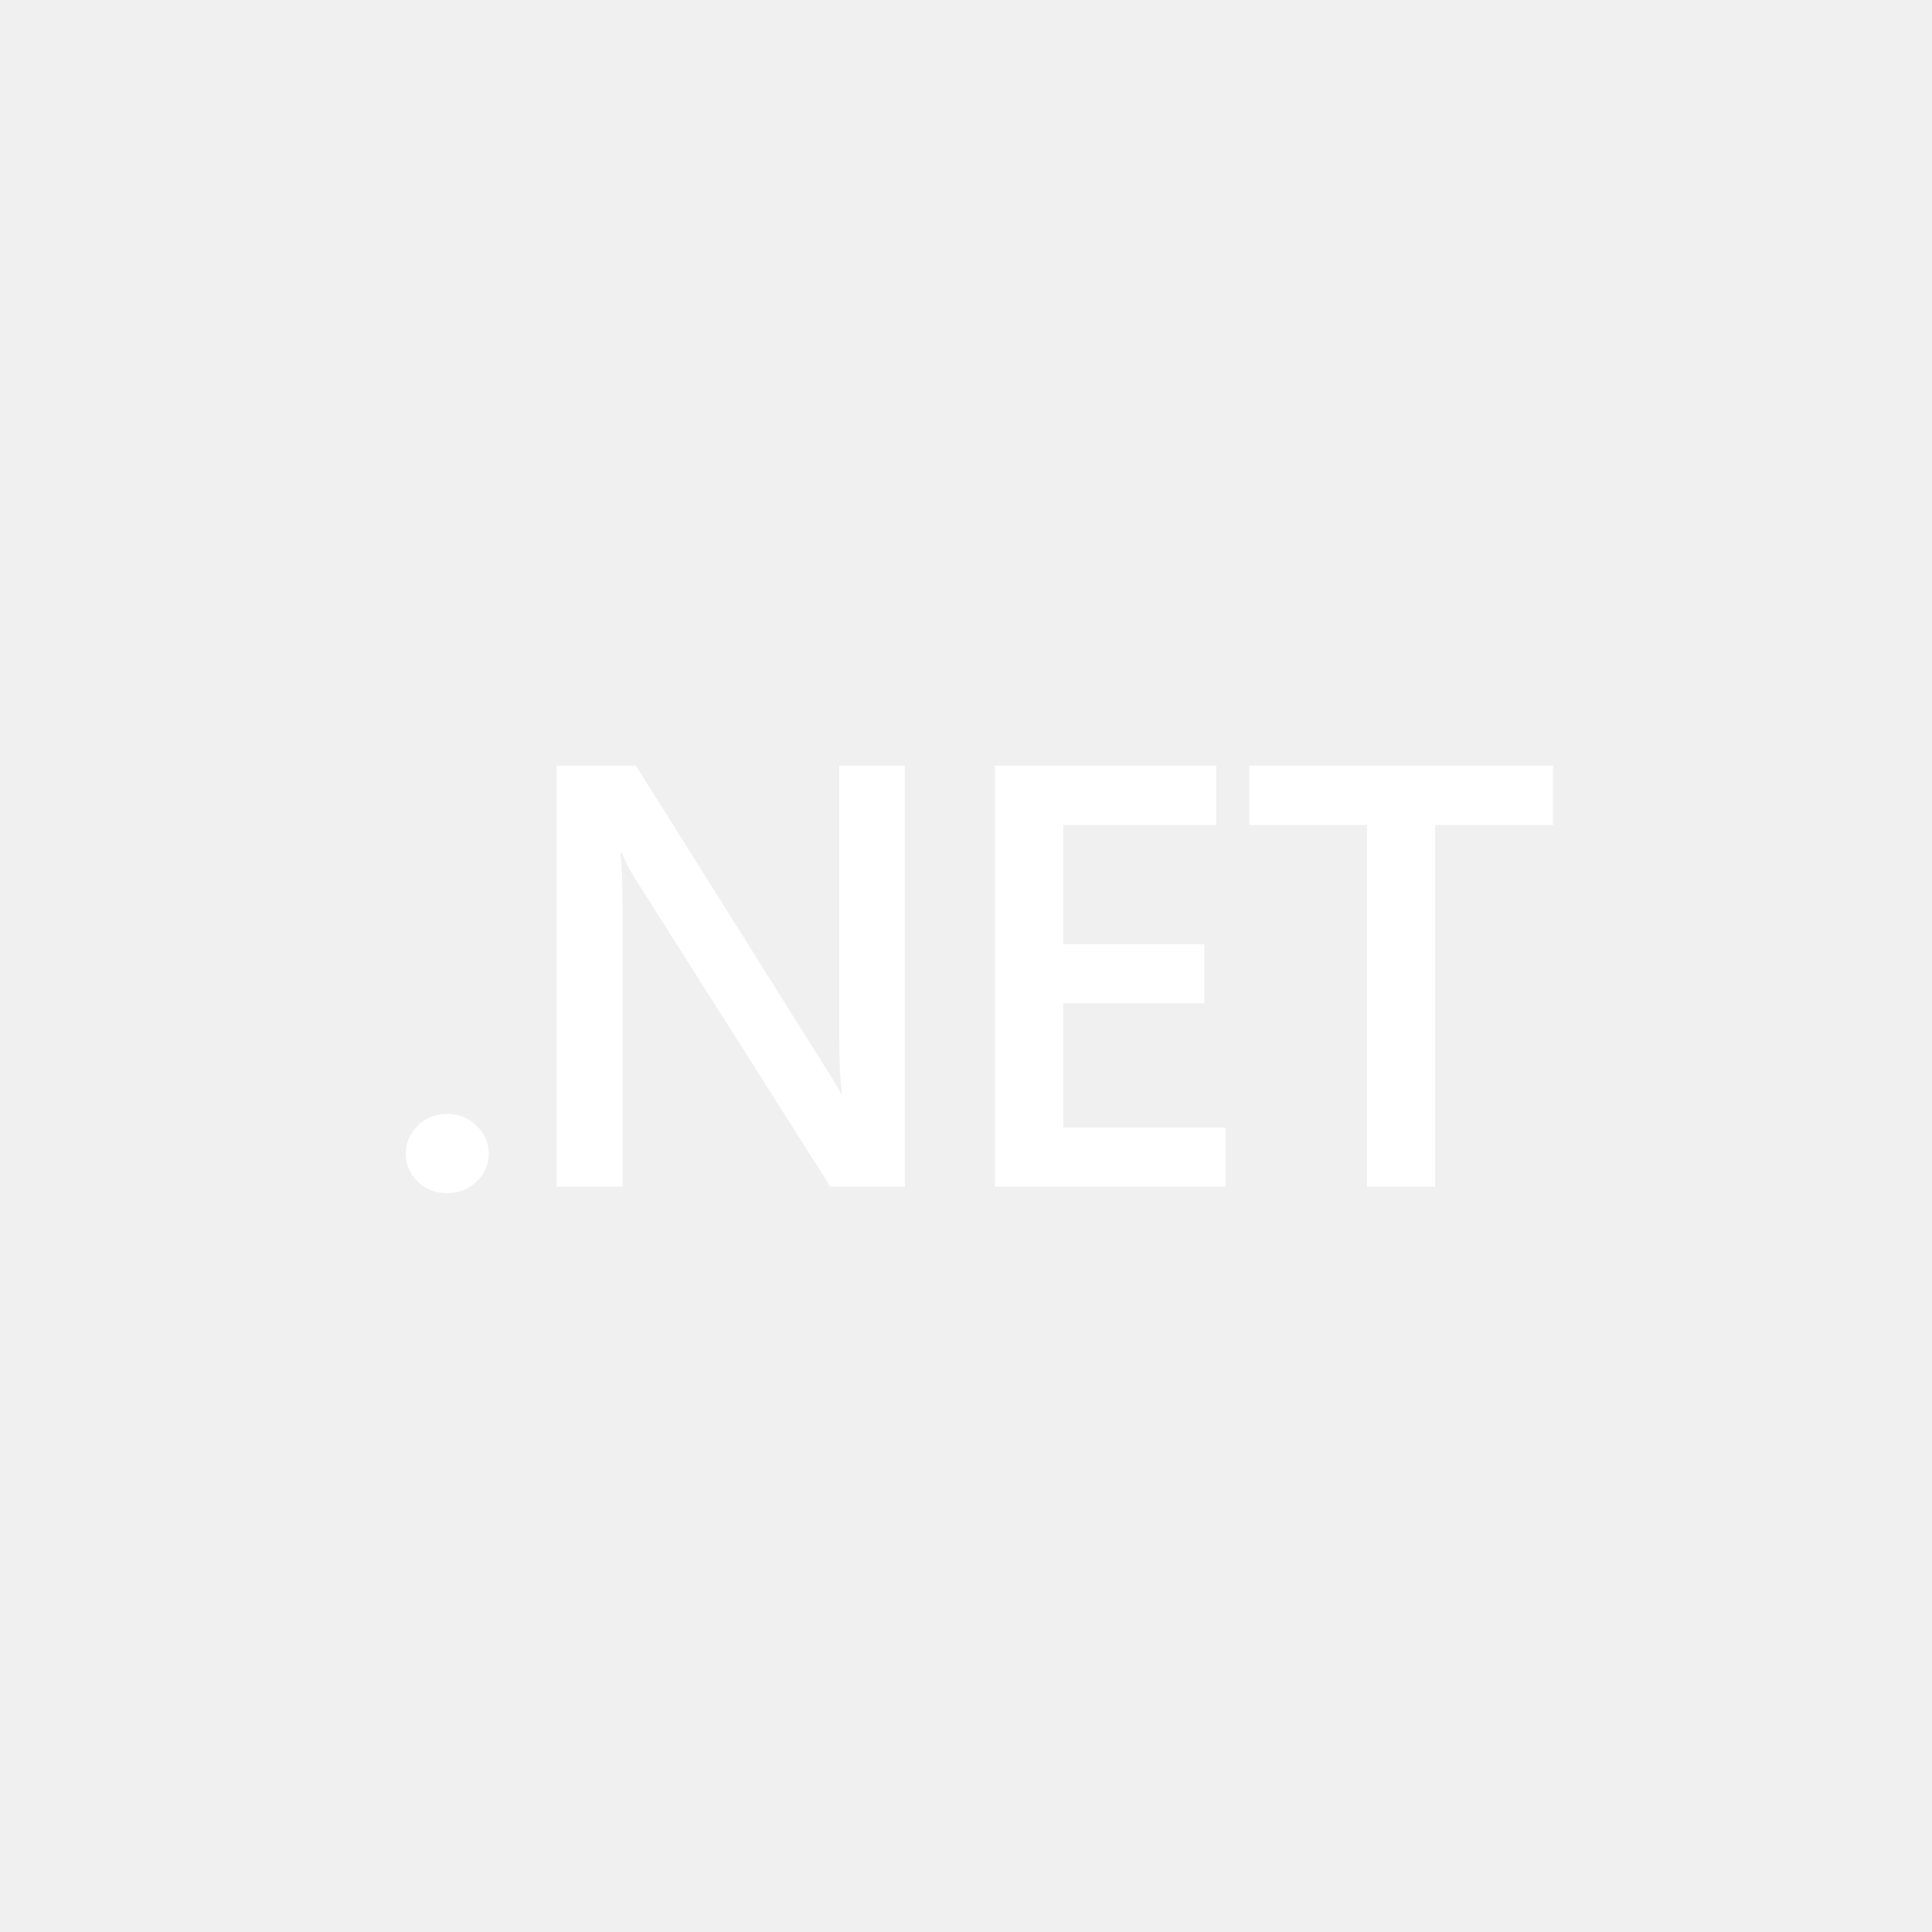
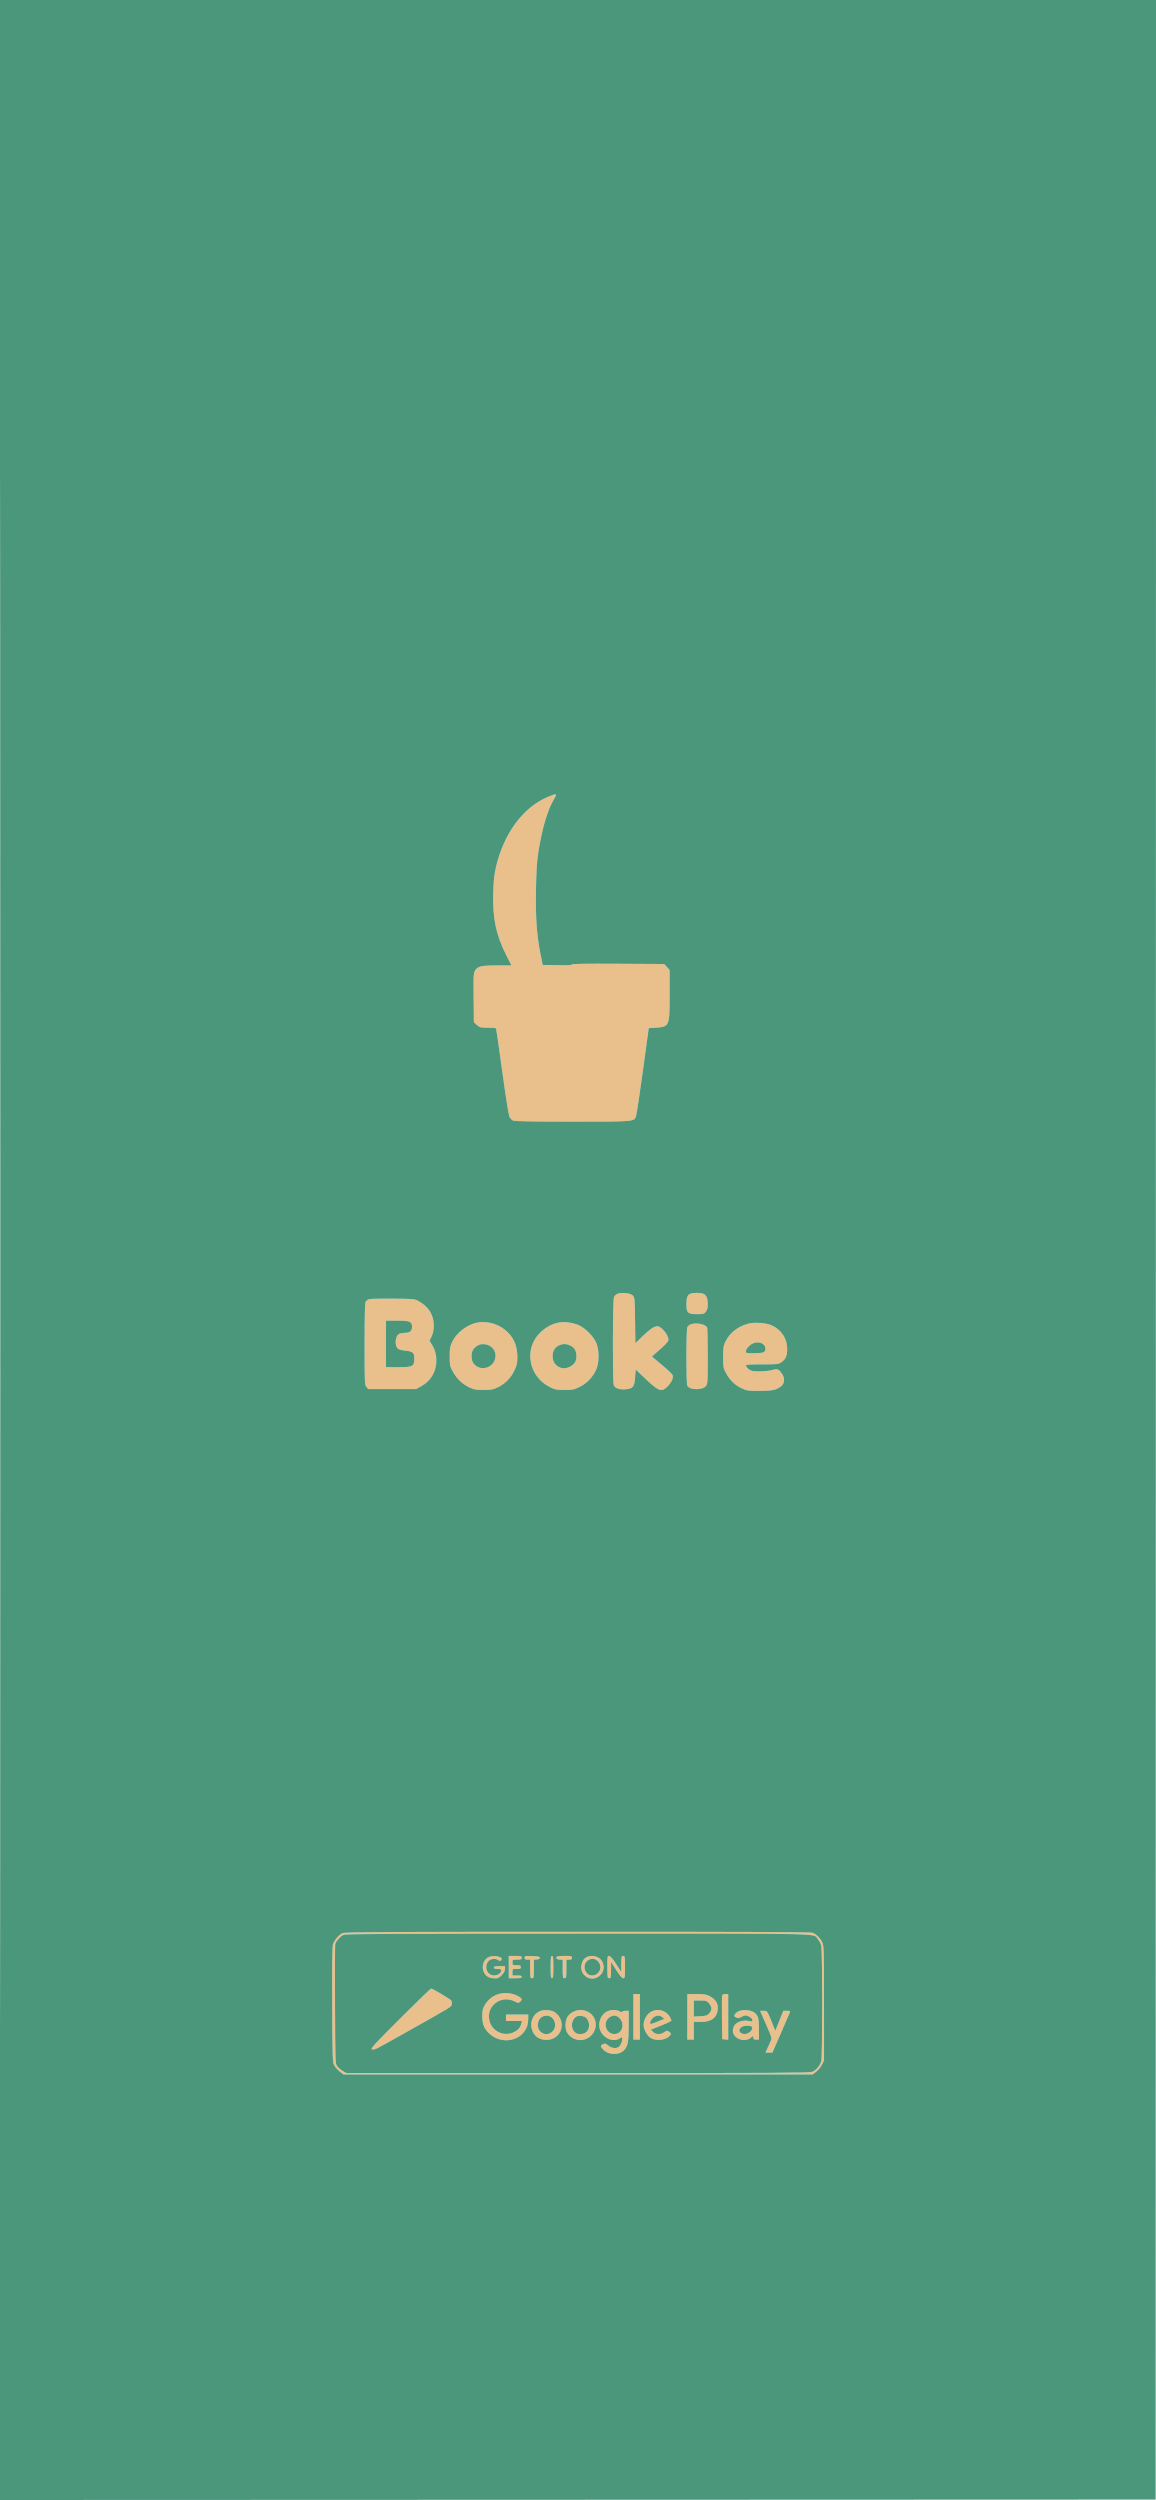
- <svg xmlns="http://www.w3.org/2000/svg" width="456" height="456" viewBox="0 0 456 456" version="1.1" xml:space="preserve" style="fill-rule:evenodd;clip-rule:evenodd;stroke-linejoin:round;stroke-miterlimit:2;">
-   <path d="m 105.5,281.609 c -2.703,0 -5.001,-0.9 -6.893,-2.702 -1.892,-1.848 -2.838,-4.042 -2.838,-6.582 0,-2.587 0.946,-4.804 2.838,-6.652 1.892,-1.848 4.19,-2.772 6.893,-2.772 2.748,0 5.068,0.924 6.96,2.772 1.937,1.848 2.906,4.064 2.906,6.652 0,2.54 -0.968,4.734 -2.906,6.582 -1.892,1.802 -4.212,2.702 -6.96,2.702 z" style="fill:#ffffff;fill-rule:nonzero;stroke-width:0.838" />
-   <path d="M 213.561,280.084 H 195.99 L 149.7,207.054 c -1.171,-1.848 -2.14,-3.765 -2.906,-5.751 h -0.406 c 0.361,2.125 0.541,6.675 0.541,13.65 v 65.132 h -15.543 v -99.36 h 18.719 l 44.737,71.298 c 1.892,2.957 3.109,4.989 3.649,6.098 h 0.27 c -0.45,-2.632 -0.676,-7.09 -0.676,-13.373 v -64.023 h 15.476 z" style="fill:#ffffff;fill-rule:nonzero;stroke-width:0.838" />
-   <path d="m 289.251,280.084 h -54.401 v -99.36 h 52.238 v 13.997 h -36.154 v 28.131 h 33.316 v 13.927 h -33.316 v 29.378 h 38.316 z" style="fill:#ffffff;fill-rule:nonzero;stroke-width:0.838" />
-   <path d="M 366.565,194.721 H 338.722 v 85.363 h -16.084 v -85.363 h -27.775 v -13.997 h 71.701 z" style="fill:#ffffff;fill-rule:nonzero;stroke-width:0.838" />
+ <svg xmlns="http://www.w3.org/2000/svg" width="1242" height="2688" viewBox="0 0 1242 2688" version="1.1">
+   <path d="M 588.874 856.881 C 562.301 868.220, 541.860 895.862, 533.325 932 C 531.370 940.279, 530.735 946.202, 530.324 960 C 529.522 986.967, 533.174 1004.710, 543.958 1026.250 L 549.841 1038 535.170 1038.006 C 517.733 1038.012, 513.648 1038.906, 510.926 1043.311 C 509.076 1046.305, 508.972 1048.111, 509.228 1072.834 L 509.500 1099.167 512.766 1102.084 C 515.826 1104.816, 516.562 1105, 524.457 1105 C 529.091 1105, 533.089 1105.338, 533.342 1105.750 C 533.595 1106.162, 536.595 1126.975, 540.007 1152 C 543.420 1177.025, 546.861 1198.900, 547.654 1200.611 C 548.447 1202.323, 550.221 1204.235, 551.595 1204.861 C 553.377 1205.673, 571.735 1206, 615.597 1206 C 682.719 1206, 681.512 1206.101, 683.841 1200.297 C 684.458 1198.759, 687.788 1176.800, 691.240 1151.500 L 697.518 1105.500 705.009 1104.992 C 719.838 1103.985, 720 1103.601, 720 1069.565 L 720 1043.032 717.083 1039.766 L 714.165 1036.500 664.583 1036.223 C 630.366 1036.031, 615 1036.272, 615 1036.998 C 615 1037.702, 609.783 1037.960, 599.250 1037.775 L 583.500 1037.500 581.287 1026.500 C 577.121 1005.792, 575.718 986.158, 576.283 956.500 C 576.667 936.305, 577.316 926.151, 578.858 916.211 C 582.712 891.363, 588.766 870.753, 595.491 859.585 C 599.501 852.926, 598.808 852.643, 588.874 856.881 M 663.894 1391.061 C 662.461 1391.616, 660.774 1393.201, 660.144 1394.582 C 658.733 1397.681, 658.520 1485.608, 659.916 1489.279 C 661.199 1492.653, 665.923 1494.337, 672.564 1493.786 C 680.633 1493.117, 682.106 1491.269, 682.880 1480.842 L 683.500 1472.500 692.500 1481.069 C 707.766 1495.603, 710.719 1496.942, 716.436 1491.922 C 721.532 1487.448, 724.517 1481.431, 723.141 1478.410 C 722.564 1477.145, 717.347 1472.200, 711.546 1467.421 C 705.746 1462.643, 701 1458.617, 701 1458.475 C 701 1458.333, 704.830 1454.965, 709.510 1450.991 C 714.191 1447.017, 718.288 1442.701, 718.615 1441.399 C 719.768 1436.805, 711.488 1426, 706.815 1426 C 703.350 1426, 698.609 1429.185, 690.829 1436.742 L 683.158 1444.193 682.829 1419.623 C 682.510 1395.822, 682.431 1394.983, 680.289 1392.843 C 677.766 1390.322, 668.422 1389.306, 663.894 1391.061 M 742.315 1391.007 C 739.065 1392.317, 738 1395.137, 738 1402.434 C 738 1411.601, 739.514 1413, 749.427 1413 C 756.260 1413, 757.021 1412.789, 758.927 1410.365 C 760.434 1408.450, 761 1406.278, 761 1402.412 C 761 1395.992, 759.600 1392.594, 756.343 1391.110 C 753.482 1389.807, 745.442 1389.747, 742.315 1391.007 M 396.315 1396.973 C 395.114 1397.476, 393.651 1398.783, 393.065 1399.878 C 392.358 1401.199, 392 1416.488, 392 1445.323 C 392 1486.624, 392.095 1488.895, 393.912 1491.139 L 395.824 1493.500 421.662 1493.500 L 447.500 1493.500 452.819 1490.554 C 461.744 1485.609, 467.328 1477.649, 468.790 1467.783 C 469.909 1460.236, 468.460 1452.353, 464.887 1446.555 L 461.841 1441.611 464.126 1436.731 C 465.799 1433.160, 466.412 1430.042, 466.412 1425.106 C 466.412 1413.711, 460.632 1404.586, 449.722 1398.756 C 445.724 1396.620, 444.251 1396.488, 422 1396.280 C 409.075 1396.159, 397.517 1396.471, 396.315 1396.973 M 415 1445 L 415 1470 427.889 1470 C 443.726 1470, 445.304 1469.207, 445.424 1461.187 C 445.522 1454.569, 443.972 1453.046, 436.408 1452.327 C 433.159 1452.018, 429.542 1451.169, 428.372 1450.440 C 423.755 1447.563, 424.673 1435.835, 429.663 1433.938 C 431.020 1433.422, 433.869 1433, 435.994 1433 C 440.764 1433, 443 1430.920, 443 1426.485 C 443 1420.986, 440.535 1420, 426.777 1420 L 415 1420 415 1445 M 513.045 1422.073 C 501.989 1424.289, 490.801 1432.973, 486.086 1443 C 483.844 1447.769, 483.500 1449.829, 483.500 1458.500 C 483.500 1467.971, 483.679 1468.831, 486.890 1474.752 C 491.009 1482.347, 497.241 1488.284, 504.825 1491.840 C 509.748 1494.148, 511.758 1494.495, 520 1494.464 C 528.379 1494.432, 530.201 1494.089, 535.438 1491.553 C 543.244 1487.772, 549.436 1481.429, 553.226 1473.332 C 555.883 1467.654, 556.296 1465.658, 556.267 1458.631 C 556.213 1445.203, 551.093 1435.288, 540.421 1427.946 C 532.589 1422.557, 521.982 1420.282, 513.045 1422.073 M 600.650 1422.049 C 593.200 1423.299, 585.436 1427.761, 579.435 1434.244 C 563.018 1451.976, 569.035 1480.561, 591.500 1491.555 C 596.856 1494.177, 598.522 1494.492, 607.021 1494.496 C 615.768 1494.500, 617.085 1494.233, 623.218 1491.213 C 630.978 1487.393, 637.046 1481.129, 640.861 1473 C 644.193 1465.900, 644.517 1453.454, 641.590 1445 C 638.960 1437.406, 628.759 1427.148, 621 1424.295 C 614.166 1421.782, 606.974 1420.989, 600.650 1422.049 M 804 1423.309 C 792.947 1426.510, 784.549 1433.217, 779.969 1442.500 C 777.780 1446.937, 777.503 1448.794, 777.501 1459 C 777.500 1469.676, 777.701 1470.882, 780.313 1475.840 C 784.461 1483.716, 790.121 1489.321, 797.253 1492.615 C 803.125 1495.327, 804.280 1495.500, 816.500 1495.500 C 830.568 1495.500, 835.046 1494.515, 840.025 1490.325 C 843.786 1487.161, 844.074 1481.872, 840.750 1476.992 C 837.279 1471.894, 835.813 1471.339, 830.292 1473.031 C 827.647 1473.842, 821.611 1474.500, 816.821 1474.500 C 809.556 1474.500, 807.682 1474.157, 805.321 1472.394 C 803.769 1471.236, 802.355 1469.548, 802.177 1468.644 C 801.887 1467.169, 803.647 1467, 819.279 1467 C 835.777 1467, 836.885 1466.878, 840.102 1464.713 C 844.826 1461.533, 846.468 1457.699, 846.402 1450 C 846.308 1439.011, 839.927 1429.499, 829.582 1424.930 C 823.480 1422.235, 810.542 1421.415, 804 1423.309 M 742.315 1424.007 C 741.114 1424.491, 739.651 1425.783, 739.065 1426.878 C 737.649 1429.525, 737.604 1487.392, 739.017 1490.032 C 741.525 1494.719, 755.385 1494.869, 759.019 1490.249 C 760.891 1487.869, 761 1486.123, 761 1458.447 C 761 1442.341, 760.720 1428.435, 760.379 1427.545 C 758.909 1423.714, 748.233 1421.623, 742.315 1424.007 M 809.209 1444.619 C 805.322 1446.592, 802 1450.517, 802 1453.135 C 802 1454.810, 802.873 1455, 810.566 1455 C 820.585 1455, 823 1454.052, 823 1450.120 C 823 1444.477, 815.432 1441.459, 809.209 1444.619 M 513.367 1446.860 C 508.749 1449.761, 506.995 1452.840, 507.035 1457.973 C 507.078 1463.377, 508.609 1466.444, 512.567 1469.054 C 519.410 1473.565, 529.220 1470.108, 531.969 1462.217 C 534.832 1453.999, 529.727 1446.239, 520.864 1445.335 C 517.673 1445.010, 515.658 1445.420, 513.367 1446.860 M 601.500 1446.403 C 596.967 1448.403, 594.820 1451.421, 594.235 1456.609 C 592.948 1468.023, 604.587 1475.123, 614.088 1468.720 C 618.683 1465.623, 620.164 1462.455, 619.688 1456.740 C 619.242 1451.382, 617.121 1448.410, 612.282 1446.362 C 608.302 1444.677, 605.383 1444.688, 601.500 1446.403 M 368.481 2078.394 C 364.404 2080.170, 359.334 2086.133, 357.990 2090.733 C 357.226 2093.346, 356.983 2113.348, 357.195 2156 C 357.490 2215.410, 357.568 2217.615, 359.500 2220.894 C 360.600 2222.761, 363.229 2225.686, 365.343 2227.394 L 369.186 2230.500 621.500 2230.500 L 873.814 2230.500 877.657 2227.442 C 879.771 2225.760, 882.512 2222.402, 883.750 2219.980 L 886 2215.576 885.978 2154.038 C 885.957 2096.273, 885.843 2092.255, 884.104 2088.500 C 881.949 2083.844, 877.687 2079.576, 873.685 2078.064 C 871.722 2077.322, 795.257 2077.012, 621.185 2077.039 C 417.090 2077.071, 370.949 2077.318, 368.481 2078.394 M 369.450 2080.407 C 365.959 2081.927, 361.252 2087.125, 360.466 2090.327 C 360.173 2091.522, 360.061 2120.930, 360.216 2155.677 C 360.496 2218.012, 360.528 2218.892, 362.594 2221.677 C 363.746 2223.230, 366.446 2225.505, 368.594 2226.734 L 372.500 2228.967 621.282 2228.984 C 829.165 2228.997, 870.601 2228.776, 873.329 2227.636 C 877.491 2225.897, 881.632 2220.986, 882.956 2216.219 C 884.364 2211.148, 884.364 2096.852, 882.956 2091.781 C 882.388 2089.736, 880.762 2086.682, 879.342 2084.995 C 873.873 2078.495, 895.529 2078.996, 621.800 2079.039 C 416.784 2079.071, 371.958 2079.314, 369.450 2080.407 M 524.763 2104.565 C 519.512 2107.414, 517.471 2115.143, 520.449 2120.901 C 522.882 2125.606, 526.842 2127.441, 533.850 2127.111 C 537.431 2126.942, 543 2120.849, 543 2117.100 L 543 2114 537 2114 C 532.333 2114, 531 2114.333, 531 2115.500 C 531 2116.583, 532.111 2117, 535 2117 C 537.889 2117, 539 2117.417, 539 2118.500 C 539 2121.222, 535.189 2124, 531.455 2124 C 524.124 2124, 520.339 2115.911, 524.574 2109.297 C 526.485 2106.312, 532.248 2105.277, 535.413 2107.351 C 537.440 2108.679, 537.995 2108.711, 538.956 2107.553 C 541.982 2103.907, 530.449 2101.480, 524.763 2104.565 M 547 2115 L 547 2127 554 2127 C 559.556 2127, 561 2126.690, 561 2125.500 C 561 2124.367, 559.778 2124, 556 2124 L 551 2124 551 2120.500 C 551 2117.019, 551.024 2117, 555.500 2117 C 559.333 2117, 560 2116.704, 560 2115 C 560 2113.296, 559.333 2113, 555.500 2113 C 551.167 2113, 551 2112.889, 551 2110 C 551 2107.067, 551.111 2107, 556 2107 C 560.333 2107, 561 2106.733, 561 2105 C 561 2103.190, 560.333 2103, 554 2103 L 547 2103 547 2115 M 564 2104.960 C 564 2106.560, 564.647 2107, 567 2107 L 570 2107 570 2117 C 570 2126.333, 570.133 2127, 572 2127 C 573.866 2127, 574 2126.333, 574 2117.063 L 574 2107.127 577.250 2106.813 C 579.333 2106.613, 580.500 2105.961, 580.500 2105 C 580.500 2103.811, 578.788 2103.440, 572.250 2103.210 C 564.517 2102.937, 564 2103.047, 564 2104.960 M 592 2115 C 592 2125, 592.250 2127, 593.500 2127 C 594.750 2127, 595 2125, 595 2115 C 595 2105, 594.750 2103, 593.500 2103 C 592.250 2103, 592 2105, 592 2115 M 598.500 2104 C 597.447 2105.704, 598.985 2107, 602.059 2107 L 605 2107 605 2117 C 605 2126.333, 605.133 2127, 607 2127 C 608.867 2127, 609 2126.333, 609 2117 L 609 2107 612 2107 C 614.333 2107, 615 2106.556, 615 2105 C 615 2103.168, 614.333 2103, 607.059 2103 C 602.691 2103, 598.840 2103.450, 598.500 2104 M 631.388 2103.980 C 624.844 2106.624, 622.719 2117.136, 627.564 2122.894 C 637.153 2134.290, 654.357 2122.261, 647.483 2108.967 C 644.869 2103.913, 637.334 2101.578, 631.388 2103.980 M 653 2114.930 C 653 2126.333, 653.110 2127, 655 2127 C 656.846 2127, 657.002 2126.326, 657.023 2118.250 L 657.046 2109.500 662.619 2118.250 C 666.431 2124.236, 668.793 2127, 670.096 2127 C 671.862 2127, 672 2126.132, 672 2115 C 672 2103.667, 671.889 2103, 670 2103 C 668.153 2103, 668 2103.667, 668 2111.694 L 668 2120.387 662.646 2111.944 C 659.045 2106.264, 656.590 2103.395, 655.146 2103.180 C 653.052 2102.869, 653 2103.154, 653 2114.930 M 631.328 2108.394 C 625.527 2113.384, 629.072 2124, 636.539 2124 C 643.378 2124, 647.639 2117.071, 644.516 2111.030 C 641.771 2105.722, 635.818 2104.532, 631.328 2108.394 M 430.107 2170.420 C 402.947 2197.547, 398.037 2202.877, 399.716 2203.410 C 402.542 2204.307, 402.618 2204.270, 432 2187.741 C 487.613 2156.457, 484.944 2158.072, 485.643 2155.288 C 486.001 2153.859, 485.842 2151.973, 485.289 2151.095 C 484.256 2149.457, 465.295 2138.143, 463.500 2138.094 C 462.950 2138.078, 447.923 2152.625, 430.107 2170.420 M 534.748 2144.427 C 529.217 2146.401, 524.404 2150.457, 521.272 2155.784 C 518.899 2159.821, 518.503 2161.580, 518.523 2168 C 518.551 2176.989, 520.749 2181.917, 527.189 2187.429 C 537.895 2196.594, 554.410 2195.600, 562.924 2185.279 C 566.450 2181.004, 567.986 2176.452, 567.994 2170.250 L 568 2166 556 2166 L 544 2166 544 2169.500 L 544 2173 552.608 2173 L 561.217 2173 560.563 2175.604 C 559.472 2179.952, 557.046 2182.799, 552.601 2184.951 C 541.640 2190.257, 528.828 2184.092, 526.163 2172.228 C 522.683 2156.741, 538.675 2144.682, 553.177 2151.858 C 557.093 2153.795, 557.532 2153.828, 559.200 2152.319 C 562.055 2149.735, 561.361 2148.359, 555.804 2145.589 C 549.869 2142.632, 541.129 2142.149, 534.748 2144.427 M 681 2168.500 L 681 2193 684.500 2193 L 688 2193 688 2168.500 L 688 2144 684.500 2144 L 681 2144 681 2168.500 M 739 2168.500 L 739 2193 742.500 2193 L 746 2193 746 2183.500 L 746 2174 753.266 2174 C 764.911 2174, 770.866 2169.589, 771.729 2160.324 C 772.301 2154.183, 769.381 2149.458, 763.030 2146.250 C 759.315 2144.373, 756.952 2144, 748.788 2144 L 739 2144 739 2168.500 M 776.449 2145.272 C 776.181 2145.971, 776.082 2156.884, 776.231 2169.522 L 776.500 2192.500 779.750 2192.813 L 783 2193.127 783 2168.563 L 783 2144 779.969 2144 C 778.301 2144, 776.718 2144.572, 776.449 2145.272 M 746 2159.613 L 746 2168.226 753.121 2167.823 C 759.406 2167.468, 760.520 2167.096, 762.621 2164.655 C 765.695 2161.080, 765.632 2157.905, 762.411 2154.077 C 759.980 2151.188, 759.401 2151, 752.911 2151 L 746 2151 746 2159.613 M 580.500 2162.356 C 572.029 2166.278, 568.834 2175.633, 572.904 2184.595 C 575.454 2190.210, 580.620 2193.286, 587.500 2193.286 C 603.881 2193.286, 610.021 2173.571, 596.730 2163.648 C 593.373 2161.142, 584.627 2160.446, 580.500 2162.356 M 616.013 2163.275 C 613.476 2164.617, 610.950 2166.969, 609.855 2169.009 C 607.610 2173.196, 607.426 2180.990, 609.480 2184.961 C 612.769 2191.321, 620.967 2194.894, 627.955 2193.012 C 642.509 2189.093, 645.175 2169.721, 632.079 2163.040 C 626.856 2160.376, 621.343 2160.456, 616.013 2163.275 M 653.379 2162.437 C 645.559 2165.840, 641.974 2176.213, 645.863 2184.182 C 649.819 2192.287, 659.870 2195.936, 666.421 2191.644 C 668.963 2189.978, 669 2189.991, 669 2192.527 C 669 2195.808, 666.553 2200.574, 664.455 2201.379 C 661.042 2202.689, 657.058 2201.920, 654.022 2199.365 C 651.338 2197.107, 650.540 2196.889, 648.445 2197.843 C 645.283 2199.284, 645.363 2200.517, 648.842 2203.996 C 654.841 2209.994, 666.366 2209.919, 671.476 2203.847 C 675.206 2199.414, 675.988 2194.894, 675.994 2177.750 L 676 2162 672.500 2162 C 670.575 2162, 669 2162.462, 669 2163.026 C 669 2163.614, 667.741 2163.400, 666.050 2162.526 C 662.442 2160.660, 657.540 2160.626, 653.379 2162.437 M 699.742 2163.224 C 695.416 2165.731, 692 2171.856, 692 2177.104 C 692 2182.040, 695.876 2189.096, 699.837 2191.370 C 706.300 2195.080, 717.479 2193.266, 720.787 2187.969 C 721.715 2186.483, 721.478 2185.888, 719.421 2184.540 C 717.080 2183.006, 716.776 2183.031, 714.331 2184.954 C 710.673 2187.832, 704.982 2187.675, 702.109 2184.617 L 699.870 2182.233 710.929 2177.867 C 717.011 2175.465, 721.988 2173.050, 721.990 2172.500 C 721.991 2171.950, 721.098 2170.033, 720.005 2168.241 C 715.712 2161.200, 706.969 2159.035, 699.742 2163.224 M 794.329 2162.402 C 792.585 2163.192, 790.655 2164.776, 790.041 2165.923 C 789.078 2167.723, 789.280 2168.170, 791.515 2169.189 C 793.640 2170.157, 794.617 2170.066, 796.957 2168.685 C 798.525 2167.758, 800.549 2167, 801.454 2167 C 804.410 2167, 809 2169.993, 809 2171.920 C 809 2173.558, 808.544 2173.687, 805.311 2172.957 C 798.708 2171.468, 791.167 2174.143, 789.085 2178.712 C 787.115 2183.037, 787.772 2186.985, 790.958 2189.961 C 795.816 2194.499, 803.428 2194.637, 808.248 2190.275 C 809.866 2188.811, 810 2188.855, 810 2190.845 C 810 2192.573, 810.595 2193, 813 2193 L 816 2193 815.985 2181.750 C 815.969 2169.597, 815.212 2166.964, 810.791 2163.682 C 807.327 2161.110, 798.672 2160.437, 794.329 2162.402 M 823.691 2176.667 C 829.512 2189.848, 830.046 2191.596, 828.955 2193.917 C 828.288 2195.338, 826.680 2198.863, 825.383 2201.750 L 823.025 2207 826.763 2206.985 L 830.500 2206.970 839.500 2186.315 C 844.450 2174.955, 848.823 2164.836, 849.218 2163.830 C 849.838 2162.249, 849.411 2162, 846.078 2162 L 842.220 2162 837.916 2172.708 L 833.613 2183.417 832.216 2179.958 C 824.632 2161.175, 825.147 2162, 821.013 2162 L 817.214 2162 823.691 2176.667 M 582.888 2168.500 C 577.313 2171.530, 576.615 2180.979, 581.672 2184.957 C 590.003 2191.509, 600.559 2181.782, 595.575 2172.145 C 593.138 2167.433, 587.717 2165.875, 582.888 2168.500 M 620.357 2167.954 C 614.700 2170.337, 613.057 2179.611, 617.452 2184.354 C 619.281 2186.327, 620.878 2187, 623.730 2187 C 628.562 2187, 631.536 2184.935, 632.973 2180.583 C 634.200 2176.865, 632.757 2171.700, 629.810 2169.256 C 627.733 2167.534, 622.927 2166.871, 620.357 2167.954 M 655.784 2168.738 C 647.557 2173.840, 651.086 2187, 660.680 2187 C 668.981 2187, 672.404 2175.756, 665.932 2169.750 C 662.547 2166.609, 659.678 2166.323, 655.784 2168.738 M 704.357 2167.992 C 701.801 2169.023, 699 2172.768, 699 2175.154 C 699 2176.643, 699.981 2176.463, 706.638 2173.752 L 714.275 2170.641 712.027 2168.821 C 709.592 2166.849, 707.696 2166.644, 704.357 2167.992 M 797.223 2179.557 C 792.941 2182.555, 795.045 2187, 800.745 2187 C 806.192 2187, 811.591 2180.208, 807.418 2178.607 C 804.544 2177.504, 799.480 2177.976, 797.223 2179.557" stroke="none" fill="#e9c08c" fill-rule="evenodd" />
+   <path d="M 0 1344.001 L 0 2688.002 621.250 2687.751 L 1242.500 2687.500 1242.750 1343.750 L 1243.001 0 621.500 0 L 0 0 0 1344.001 M 0.499 1344.500 C 0.499 2083.700, 0.612 2385.950, 0.750 2016.167 C 0.888 1646.384, 0.888 1041.584, 0.750 672.167 C 0.612 302.750, 0.499 605.300, 0.499 1344.500 M 588.874 856.881 C 562.301 868.220, 541.860 895.862, 533.325 932 C 531.370 940.279, 530.735 946.202, 530.324 960 C 529.522 986.967, 533.174 1004.710, 543.958 1026.250 L 549.841 1038 535.170 1038.006 C 517.733 1038.012, 513.648 1038.906, 510.926 1043.311 C 509.076 1046.305, 508.972 1048.111, 509.228 1072.834 L 509.500 1099.167 512.766 1102.084 C 515.826 1104.816, 516.562 1105, 524.457 1105 C 529.091 1105, 533.089 1105.338, 533.342 1105.750 C 533.595 1106.162, 536.595 1126.975, 540.007 1152 C 543.420 1177.025, 546.861 1198.900, 547.654 1200.611 C 548.447 1202.323, 550.221 1204.235, 551.595 1204.861 C 553.377 1205.673, 571.735 1206, 615.597 1206 C 682.719 1206, 681.512 1206.101, 683.841 1200.297 C 684.458 1198.759, 687.788 1176.800, 691.240 1151.500 L 697.518 1105.500 705.009 1104.992 C 719.838 1103.985, 720 1103.601, 720 1069.565 L 720 1043.032 717.083 1039.766 L 714.165 1036.500 664.583 1036.223 C 630.366 1036.031, 615 1036.272, 615 1036.998 C 615 1037.702, 609.783 1037.960, 599.250 1037.775 L 583.500 1037.500 581.287 1026.500 C 577.121 1005.792, 575.718 986.158, 576.283 956.500 C 576.667 936.305, 577.316 926.151, 578.858 916.211 C 582.712 891.363, 588.766 870.753, 595.491 859.585 C 599.501 852.926, 598.808 852.643, 588.874 856.881 M 663.894 1391.061 C 662.461 1391.616, 660.774 1393.201, 660.144 1394.582 C 658.733 1397.681, 658.520 1485.608, 659.916 1489.279 C 661.199 1492.653, 665.923 1494.337, 672.564 1493.786 C 680.633 1493.117, 682.106 1491.269, 682.880 1480.842 L 683.500 1472.500 692.500 1481.069 C 707.766 1495.603, 710.719 1496.942, 716.436 1491.922 C 721.532 1487.448, 724.517 1481.431, 723.141 1478.410 C 722.564 1477.145, 717.347 1472.200, 711.546 1467.421 C 705.746 1462.643, 701 1458.617, 701 1458.475 C 701 1458.333, 704.830 1454.965, 709.510 1450.991 C 714.191 1447.017, 718.288 1442.701, 718.615 1441.399 C 719.768 1436.805, 711.488 1426, 706.815 1426 C 703.350 1426, 698.609 1429.185, 690.829 1436.742 L 683.158 1444.193 682.829 1419.623 C 682.510 1395.822, 682.431 1394.983, 680.289 1392.843 C 677.766 1390.322, 668.422 1389.306, 663.894 1391.061 M 742.315 1391.007 C 739.065 1392.317, 738 1395.137, 738 1402.434 C 738 1411.601, 739.514 1413, 749.427 1413 C 756.260 1413, 757.021 1412.789, 758.927 1410.365 C 760.434 1408.450, 761 1406.278, 761 1402.412 C 761 1395.992, 759.600 1392.594, 756.343 1391.110 C 753.482 1389.807, 745.442 1389.747, 742.315 1391.007 M 396.315 1396.973 C 395.114 1397.476, 393.651 1398.783, 393.065 1399.878 C 392.358 1401.199, 392 1416.488, 392 1445.323 C 392 1486.624, 392.095 1488.895, 393.912 1491.139 L 395.824 1493.500 421.662 1493.500 L 447.500 1493.500 452.819 1490.554 C 461.744 1485.609, 467.328 1477.649, 468.790 1467.783 C 469.909 1460.236, 468.460 1452.353, 464.887 1446.555 L 461.841 1441.611 464.126 1436.731 C 465.799 1433.160, 466.412 1430.042, 466.412 1425.106 C 466.412 1413.711, 460.632 1404.586, 449.722 1398.756 C 445.724 1396.620, 444.251 1396.488, 422 1396.280 C 409.075 1396.159, 397.517 1396.471, 396.315 1396.973 M 415 1445 L 415 1470 427.889 1470 C 443.726 1470, 445.304 1469.207, 445.424 1461.187 C 445.522 1454.569, 443.972 1453.046, 436.408 1452.327 C 433.159 1452.018, 429.542 1451.169, 428.372 1450.440 C 423.755 1447.563, 424.673 1435.835, 429.663 1433.938 C 431.020 1433.422, 433.869 1433, 435.994 1433 C 440.764 1433, 443 1430.920, 443 1426.485 C 443 1420.986, 440.535 1420, 426.777 1420 L 415 1420 415 1445 M 513.045 1422.073 C 501.989 1424.289, 490.801 1432.973, 486.086 1443 C 483.844 1447.769, 483.500 1449.829, 483.500 1458.500 C 483.500 1467.971, 483.679 1468.831, 486.890 1474.752 C 491.009 1482.347, 497.241 1488.284, 504.825 1491.840 C 509.748 1494.148, 511.758 1494.495, 520 1494.464 C 528.379 1494.432, 530.201 1494.089, 535.438 1491.553 C 543.244 1487.772, 549.436 1481.429, 553.226 1473.332 C 555.883 1467.654, 556.296 1465.658, 556.267 1458.631 C 556.213 1445.203, 551.093 1435.288, 540.421 1427.946 C 532.589 1422.557, 521.982 1420.282, 513.045 1422.073 M 600.650 1422.049 C 593.200 1423.299, 585.436 1427.761, 579.435 1434.244 C 563.018 1451.976, 569.035 1480.561, 591.500 1491.555 C 596.856 1494.177, 598.522 1494.492, 607.021 1494.496 C 615.768 1494.500, 617.085 1494.233, 623.218 1491.213 C 630.978 1487.393, 637.046 1481.129, 640.861 1473 C 644.193 1465.900, 644.517 1453.454, 641.590 1445 C 638.960 1437.406, 628.759 1427.148, 621 1424.295 C 614.166 1421.782, 606.974 1420.989, 600.650 1422.049 M 804 1423.309 C 792.947 1426.510, 784.549 1433.217, 779.969 1442.500 C 777.780 1446.937, 777.503 1448.794, 777.501 1459 C 777.500 1469.676, 777.701 1470.882, 780.313 1475.840 C 784.461 1483.716, 790.121 1489.321, 797.253 1492.615 C 803.125 1495.327, 804.280 1495.500, 816.500 1495.500 C 830.568 1495.500, 835.046 1494.515, 840.025 1490.325 C 843.786 1487.161, 844.074 1481.872, 840.750 1476.992 C 837.279 1471.894, 835.813 1471.339, 830.292 1473.031 C 827.647 1473.842, 821.611 1474.500, 816.821 1474.500 C 809.556 1474.500, 807.682 1474.157, 805.321 1472.394 C 803.769 1471.236, 802.355 1469.548, 802.177 1468.644 C 801.887 1467.169, 803.647 1467, 819.279 1467 C 835.777 1467, 836.885 1466.878, 840.102 1464.713 C 844.826 1461.533, 846.468 1457.699, 846.402 1450 C 846.308 1439.011, 839.927 1429.499, 829.582 1424.930 C 823.480 1422.235, 810.542 1421.415, 804 1423.309 M 742.315 1424.007 C 741.114 1424.491, 739.651 1425.783, 739.065 1426.878 C 737.649 1429.525, 737.604 1487.392, 739.017 1490.032 C 741.525 1494.719, 755.385 1494.869, 759.019 1490.249 C 760.891 1487.869, 761 1486.123, 761 1458.447 C 761 1442.341, 760.720 1428.435, 760.379 1427.545 C 758.909 1423.714, 748.233 1421.623, 742.315 1424.007 M 809.209 1444.619 C 805.322 1446.592, 802 1450.517, 802 1453.135 C 802 1454.810, 802.873 1455, 810.566 1455 C 820.585 1455, 823 1454.052, 823 1450.120 C 823 1444.477, 815.432 1441.459, 809.209 1444.619 M 513.367 1446.860 C 508.749 1449.761, 506.995 1452.840, 507.035 1457.973 C 507.078 1463.377, 508.609 1466.444, 512.567 1469.054 C 519.410 1473.565, 529.220 1470.108, 531.969 1462.217 C 534.832 1453.999, 529.727 1446.239, 520.864 1445.335 C 517.673 1445.010, 515.658 1445.420, 513.367 1446.860 M 601.500 1446.403 C 596.967 1448.403, 594.820 1451.421, 594.235 1456.609 C 592.948 1468.023, 604.587 1475.123, 614.088 1468.720 C 618.683 1465.623, 620.164 1462.455, 619.688 1456.740 C 619.242 1451.382, 617.121 1448.410, 612.282 1446.362 C 608.302 1444.677, 605.383 1444.688, 601.500 1446.403 M 368.481 2078.394 C 364.404 2080.170, 359.334 2086.133, 357.990 2090.733 C 357.226 2093.346, 356.983 2113.348, 357.195 2156 C 357.490 2215.410, 357.568 2217.615, 359.500 2220.894 C 360.600 2222.761, 363.229 2225.686, 365.343 2227.394 L 369.186 2230.500 621.500 2230.500 L 873.814 2230.500 877.657 2227.442 C 879.771 2225.760, 882.512 2222.402, 883.750 2219.980 L 886 2215.576 885.978 2154.038 C 885.957 2096.273, 885.843 2092.255, 884.104 2088.500 C 881.949 2083.844, 877.687 2079.576, 873.685 2078.064 C 871.722 2077.322, 795.257 2077.012, 621.185 2077.039 C 417.090 2077.071, 370.949 2077.318, 368.481 2078.394 M 369.450 2080.407 C 365.959 2081.927, 361.252 2087.125, 360.466 2090.327 C 360.173 2091.522, 360.061 2120.930, 360.216 2155.677 C 360.496 2218.012, 360.528 2218.892, 362.594 2221.677 C 363.746 2223.230, 366.446 2225.505, 368.594 2226.734 L 372.500 2228.967 621.282 2228.984 C 829.165 2228.997, 870.601 2228.776, 873.329 2227.636 C 877.491 2225.897, 881.632 2220.986, 882.956 2216.219 C 884.364 2211.148, 884.364 2096.852, 882.956 2091.781 C 882.388 2089.736, 880.762 2086.682, 879.342 2084.995 C 873.873 2078.495, 895.529 2078.996, 621.800 2079.039 C 416.784 2079.071, 371.958 2079.314, 369.450 2080.407 M 524.763 2104.565 C 519.512 2107.414, 517.471 2115.143, 520.449 2120.901 C 522.882 2125.606, 526.842 2127.441, 533.850 2127.111 C 537.431 2126.942, 543 2120.849, 543 2117.100 L 543 2114 537 2114 C 532.333 2114, 531 2114.333, 531 2115.500 C 531 2116.583, 532.111 2117, 535 2117 C 537.889 2117, 539 2117.417, 539 2118.500 C 539 2121.222, 535.189 2124, 531.455 2124 C 524.124 2124, 520.339 2115.911, 524.574 2109.297 C 526.485 2106.312, 532.248 2105.277, 535.413 2107.351 C 537.440 2108.679, 537.995 2108.711, 538.956 2107.553 C 541.982 2103.907, 530.449 2101.480, 524.763 2104.565 M 547 2115 L 547 2127 554 2127 C 559.556 2127, 561 2126.690, 561 2125.500 C 561 2124.367, 559.778 2124, 556 2124 L 551 2124 551 2120.500 C 551 2117.019, 551.024 2117, 555.500 2117 C 559.333 2117, 560 2116.704, 560 2115 C 560 2113.296, 559.333 2113, 555.500 2113 C 551.167 2113, 551 2112.889, 551 2110 C 551 2107.067, 551.111 2107, 556 2107 C 560.333 2107, 561 2106.733, 561 2105 C 561 2103.190, 560.333 2103, 554 2103 L 547 2103 547 2115 M 564 2104.960 C 564 2106.560, 564.647 2107, 567 2107 L 570 2107 570 2117 C 570 2126.333, 570.133 2127, 572 2127 C 573.866 2127, 574 2126.333, 574 2117.063 L 574 2107.127 577.250 2106.813 C 579.333 2106.613, 580.500 2105.961, 580.500 2105 C 580.500 2103.811, 578.788 2103.440, 572.250 2103.210 C 564.517 2102.937, 564 2103.047, 564 2104.960 M 592 2115 C 592 2125, 592.250 2127, 593.500 2127 C 594.750 2127, 595 2125, 595 2115 C 595 2105, 594.750 2103, 593.500 2103 C 592.250 2103, 592 2105, 592 2115 M 598.500 2104 C 597.447 2105.704, 598.985 2107, 602.059 2107 L 605 2107 605 2117 C 605 2126.333, 605.133 2127, 607 2127 C 608.867 2127, 609 2126.333, 609 2117 L 609 2107 612 2107 C 614.333 2107, 615 2106.556, 615 2105 C 615 2103.168, 614.333 2103, 607.059 2103 C 602.691 2103, 598.840 2103.450, 598.500 2104 M 631.388 2103.980 C 624.844 2106.624, 622.719 2117.136, 627.564 2122.894 C 637.153 2134.290, 654.357 2122.261, 647.483 2108.967 C 644.869 2103.913, 637.334 2101.578, 631.388 2103.980 M 653 2114.930 C 653 2126.333, 653.110 2127, 655 2127 C 656.846 2127, 657.002 2126.326, 657.023 2118.250 L 657.046 2109.500 662.619 2118.250 C 666.431 2124.236, 668.793 2127, 670.096 2127 C 671.862 2127, 672 2126.132, 672 2115 C 672 2103.667, 671.889 2103, 670 2103 C 668.153 2103, 668 2103.667, 668 2111.694 L 668 2120.387 662.646 2111.944 C 659.045 2106.264, 656.590 2103.395, 655.146 2103.180 C 653.052 2102.869, 653 2103.154, 653 2114.930 M 631.328 2108.394 C 625.527 2113.384, 629.072 2124, 636.539 2124 C 643.378 2124, 647.639 2117.071, 644.516 2111.030 C 641.771 2105.722, 635.818 2104.532, 631.328 2108.394 M 430.107 2170.420 C 402.947 2197.547, 398.037 2202.877, 399.716 2203.410 C 402.542 2204.307, 402.618 2204.270, 432 2187.741 C 487.613 2156.457, 484.944 2158.072, 485.643 2155.288 C 486.001 2153.859, 485.842 2151.973, 485.289 2151.095 C 484.256 2149.457, 465.295 2138.143, 463.500 2138.094 C 462.950 2138.078, 447.923 2152.625, 430.107 2170.420 M 534.748 2144.427 C 529.217 2146.401, 524.404 2150.457, 521.272 2155.784 C 518.899 2159.821, 518.503 2161.580, 518.523 2168 C 518.551 2176.989, 520.749 2181.917, 527.189 2187.429 C 537.895 2196.594, 554.410 2195.600, 562.924 2185.279 C 566.450 2181.004, 567.986 2176.452, 567.994 2170.250 L 568 2166 556 2166 L 544 2166 544 2169.500 L 544 2173 552.608 2173 L 561.217 2173 560.563 2175.604 C 559.472 2179.952, 557.046 2182.799, 552.601 2184.951 C 541.640 2190.257, 528.828 2184.092, 526.163 2172.228 C 522.683 2156.741, 538.675 2144.682, 553.177 2151.858 C 557.093 2153.795, 557.532 2153.828, 559.200 2152.319 C 562.055 2149.735, 561.361 2148.359, 555.804 2145.589 C 549.869 2142.632, 541.129 2142.149, 534.748 2144.427 M 681 2168.500 L 681 2193 684.500 2193 L 688 2193 688 2168.500 L 688 2144 684.500 2144 L 681 2144 681 2168.500 M 739 2168.500 L 739 2193 742.500 2193 L 746 2193 746 2183.500 L 746 2174 753.266 2174 C 764.911 2174, 770.866 2169.589, 771.729 2160.324 C 772.301 2154.183, 769.381 2149.458, 763.030 2146.250 C 759.315 2144.373, 756.952 2144, 748.788 2144 L 739 2144 739 2168.500 M 776.449 2145.272 C 776.181 2145.971, 776.082 2156.884, 776.231 2169.522 L 776.500 2192.500 779.750 2192.813 L 783 2193.127 783 2168.563 L 783 2144 779.969 2144 C 778.301 2144, 776.718 2144.572, 776.449 2145.272 M 746 2159.613 L 746 2168.226 753.121 2167.823 C 759.406 2167.468, 760.520 2167.096, 762.621 2164.655 C 765.695 2161.080, 765.632 2157.905, 762.411 2154.077 C 759.980 2151.188, 759.401 2151, 752.911 2151 L 746 2151 746 2159.613 M 580.500 2162.356 C 572.029 2166.278, 568.834 2175.633, 572.904 2184.595 C 575.454 2190.210, 580.620 2193.286, 587.500 2193.286 C 603.881 2193.286, 610.021 2173.571, 596.730 2163.648 C 593.373 2161.142, 584.627 2160.446, 580.500 2162.356 M 616.013 2163.275 C 613.476 2164.617, 610.950 2166.969, 609.855 2169.009 C 607.610 2173.196, 607.426 2180.990, 609.480 2184.961 C 612.769 2191.321, 620.967 2194.894, 627.955 2193.012 C 642.509 2189.093, 645.175 2169.721, 632.079 2163.040 C 626.856 2160.376, 621.343 2160.456, 616.013 2163.275 M 653.379 2162.437 C 645.559 2165.840, 641.974 2176.213, 645.863 2184.182 C 649.819 2192.287, 659.870 2195.936, 666.421 2191.644 C 668.963 2189.978, 669 2189.991, 669 2192.527 C 669 2195.808, 666.553 2200.574, 664.455 2201.379 C 661.042 2202.689, 657.058 2201.920, 654.022 2199.365 C 651.338 2197.107, 650.540 2196.889, 648.445 2197.843 C 645.283 2199.284, 645.363 2200.517, 648.842 2203.996 C 654.841 2209.994, 666.366 2209.919, 671.476 2203.847 C 675.206 2199.414, 675.988 2194.894, 675.994 2177.750 L 676 2162 672.500 2162 C 670.575 2162, 669 2162.462, 669 2163.026 C 669 2163.614, 667.741 2163.400, 666.050 2162.526 C 662.442 2160.660, 657.540 2160.626, 653.379 2162.437 M 699.742 2163.224 C 695.416 2165.731, 692 2171.856, 692 2177.104 C 692 2182.040, 695.876 2189.096, 699.837 2191.370 C 706.300 2195.080, 717.479 2193.266, 720.787 2187.969 C 721.715 2186.483, 721.478 2185.888, 719.421 2184.540 C 717.080 2183.006, 716.776 2183.031, 714.331 2184.954 C 710.673 2187.832, 704.982 2187.675, 702.109 2184.617 L 699.870 2182.233 710.929 2177.867 C 717.011 2175.465, 721.988 2173.050, 721.990 2172.500 C 721.991 2171.950, 721.098 2170.033, 720.005 2168.241 C 715.712 2161.200, 706.969 2159.035, 699.742 2163.224 M 794.329 2162.402 C 792.585 2163.192, 790.655 2164.776, 790.041 2165.923 C 789.078 2167.723, 789.280 2168.170, 791.515 2169.189 C 793.640 2170.157, 794.617 2170.066, 796.957 2168.685 C 798.525 2167.758, 800.549 2167, 801.454 2167 C 804.410 2167, 809 2169.993, 809 2171.920 C 809 2173.558, 808.544 2173.687, 805.311 2172.957 C 798.708 2171.468, 791.167 2174.143, 789.085 2178.712 C 787.115 2183.037, 787.772 2186.985, 790.958 2189.961 C 795.816 2194.499, 803.428 2194.637, 808.248 2190.275 C 809.866 2188.811, 810 2188.855, 810 2190.845 C 810 2192.573, 810.595 2193, 813 2193 L 816 2193 815.985 2181.750 C 815.969 2169.597, 815.212 2166.964, 810.791 2163.682 C 807.327 2161.110, 798.672 2160.437, 794.329 2162.402 M 823.691 2176.667 C 829.512 2189.848, 830.046 2191.596, 828.955 2193.917 C 828.288 2195.338, 826.680 2198.863, 825.383 2201.750 L 823.025 2207 826.763 2206.985 L 830.500 2206.970 839.500 2186.315 C 844.450 2174.955, 848.823 2164.836, 849.218 2163.830 C 849.838 2162.249, 849.411 2162, 846.078 2162 L 842.220 2162 837.916 2172.708 L 833.613 2183.417 832.216 2179.958 C 824.632 2161.175, 825.147 2162, 821.013 2162 L 817.214 2162 823.691 2176.667 M 582.888 2168.500 C 577.313 2171.530, 576.615 2180.979, 581.672 2184.957 C 590.003 2191.509, 600.559 2181.782, 595.575 2172.145 C 593.138 2167.433, 587.717 2165.875, 582.888 2168.500 M 620.357 2167.954 C 614.700 2170.337, 613.057 2179.611, 617.452 2184.354 C 619.281 2186.327, 620.878 2187, 623.730 2187 C 628.562 2187, 631.536 2184.935, 632.973 2180.583 C 634.200 2176.865, 632.757 2171.700, 629.810 2169.256 C 627.733 2167.534, 622.927 2166.871, 620.357 2167.954 M 655.784 2168.738 C 647.557 2173.840, 651.086 2187, 660.680 2187 C 668.981 2187, 672.404 2175.756, 665.932 2169.750 C 662.547 2166.609, 659.678 2166.323, 655.784 2168.738 M 704.357 2167.992 C 701.801 2169.023, 699 2172.768, 699 2175.154 C 699 2176.643, 699.981 2176.463, 706.638 2173.752 L 714.275 2170.641 712.027 2168.821 C 709.592 2166.849, 707.696 2166.644, 704.357 2167.992 M 797.223 2179.557 C 792.941 2182.555, 795.045 2187, 800.745 2187 C 806.192 2187, 811.591 2180.208, 807.418 2178.607 C 804.544 2177.504, 799.480 2177.976, 797.223 2179.557" stroke="none" fill="#4a977c" fill-rule="evenodd" />
</svg>
